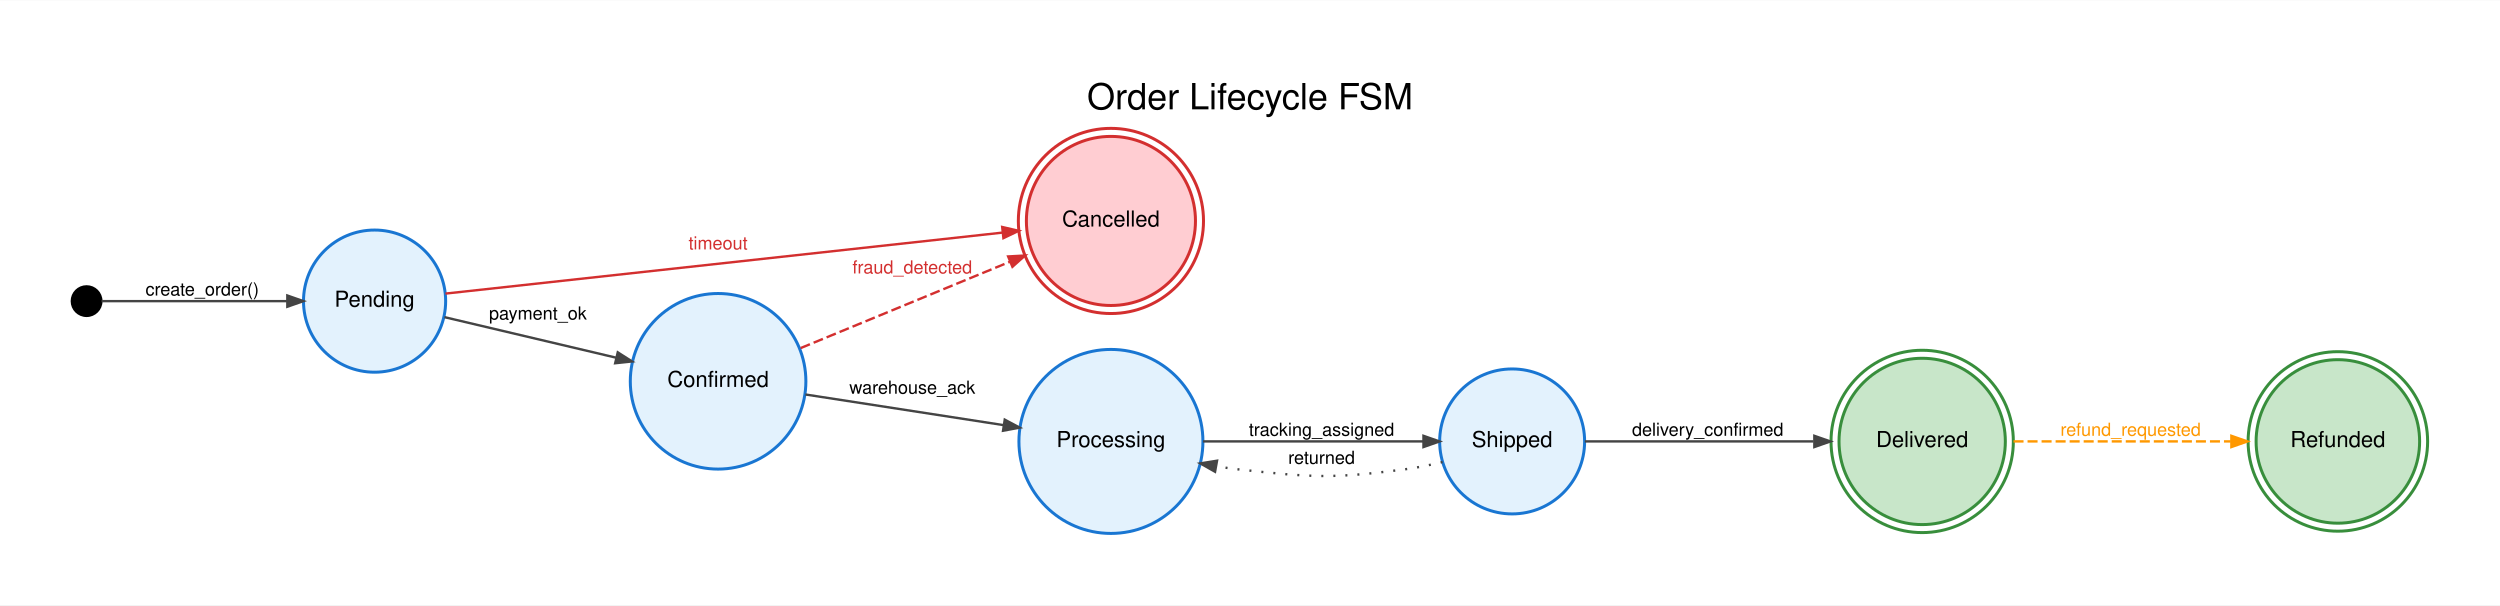
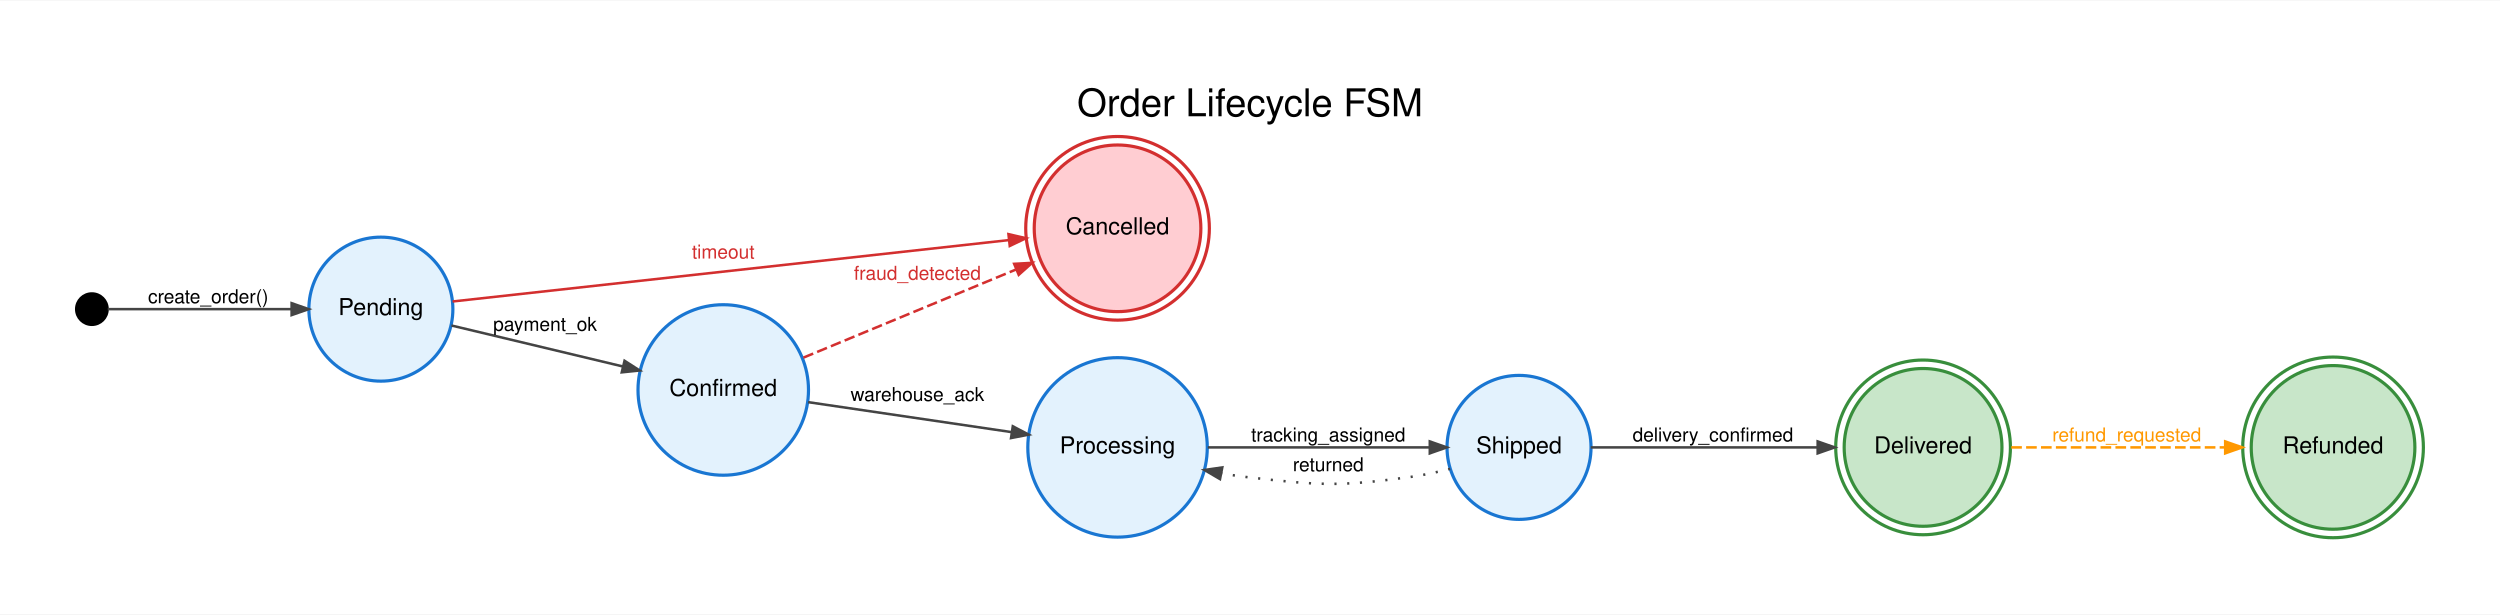
- <svg xmlns="http://www.w3.org/2000/svg" width="1247pt" height="302pt" viewBox="0.00 0.00 1247.27 301.80">
-   <g id="graph0" class="graph" transform="scale(1 1) rotate(0) translate(36 265.8)">
-     <polygon fill="white" stroke="transparent" points="-36,36 -36,-265.8 1211.27,-265.8 1211.27,36 -36,36" />
-     <text text-anchor="middle" x="587.63" y="-211.4" font-family="Helvetica,sans-Serif" font-size="18.00">Order Lifecycle FSM</text>
+ <svg xmlns="http://www.w3.org/2000/svg" width="1175pt" height="289pt" viewBox="0.00 0.00 1175.39 288.57">
+   <g id="graph0" class="graph" transform="scale(1 1) rotate(0) translate(36 252.57)">
+     <polygon fill="white" stroke="transparent" points="-36,36 -36,-252.57 1139.39,-252.57 1139.39,36 -36,36" />
+     <text text-anchor="middle" x="551.69" y="-198.17" font-family="Helvetica,sans-Serif" font-size="18.00">Order Lifecycle FSM</text>
    <g id="node1" class="node">
-       <ellipse fill="black" stroke="black" stroke-width="1.5" cx="7.2" cy="-115.7" rx="7.2" ry="7.2" />
+       <ellipse fill="black" stroke="black" stroke-width="1.5" cx="7.2" cy="-107.49" rx="7.2" ry="7.2" />
    </g>
    <g id="node5" class="node">
-       <ellipse fill="#e3f2fd" stroke="#1976d2" stroke-width="1.5" cx="150.88" cy="-115.7" rx="35.46" ry="35.46" />
-       <text text-anchor="middle" x="150.88" y="-112.9" font-family="Helvetica,sans-Serif" font-size="11.00">Pending</text>
+       <ellipse fill="#e3f2fd" stroke="#1976d2" stroke-width="1.5" cx="143.07" cy="-107.49" rx="33.85" ry="33.85" />
+       <text text-anchor="middle" x="143.07" y="-104.69" font-family="Helvetica,sans-Serif" font-size="11.00">Pending</text>
    </g>
    <g id="edge1" class="edge">
-       <path fill="none" stroke="#444444" stroke-width="1.2" d="M14.66,-115.7C30.78,-115.7 73.88,-115.7 107.13,-115.7" />
-       <polygon fill="#444444" stroke="#444444" stroke-width="1.2" points="107.35,-118.5 115.35,-115.7 107.35,-112.9 107.35,-118.5" />
-       <text text-anchor="middle" x="64.9" y="-118.5" font-family="Helvetica,sans-Serif" font-size="9.00">create_order()</text>
+       <path fill="none" stroke="#444444" stroke-width="1.2" d="M14.66,-107.49C30.05,-107.49 69.93,-107.49 101.01,-107.49" />
+       <polygon fill="#444444" stroke="#444444" stroke-width="1.2" points="101.11,-110.29 109.11,-107.49 101.11,-104.69 101.11,-110.29" />
+       <text text-anchor="middle" x="61.9" y="-110.29" font-family="Helvetica,sans-Serif" font-size="9.00">create_order()</text>
    </g>
    <g id="node2" class="node">
-       <ellipse fill="#c8e6c9" stroke="#388e3c" stroke-width="1.5" cx="922.99" cy="-45.7" rx="41.49" ry="41.49" />
-       <ellipse fill="none" stroke="#388e3c" stroke-width="1.5" cx="922.99" cy="-45.7" rx="45.48" ry="45.48" />
-       <text text-anchor="middle" x="922.99" y="-42.9" font-family="Helvetica,sans-Serif" font-size="11.00">Delivered</text>
+       <ellipse fill="#c8e6c9" stroke="#388e3c" stroke-width="1.5" cx="868.14" cy="-42.49" rx="37.09" ry="37.09" />
+       <ellipse fill="none" stroke="#388e3c" stroke-width="1.5" cx="868.14" cy="-42.49" rx="41.07" ry="41.07" />
+       <text text-anchor="middle" x="868.14" y="-39.69" font-family="Helvetica,sans-Serif" font-size="11.00">Delivered</text>
    </g>
    <g id="node3" class="node">
-       <ellipse fill="#c8e6c9" stroke="#388e3c" stroke-width="1.5" cx="1130.38" cy="-45.7" rx="40.79" ry="40.79" />
-       <ellipse fill="none" stroke="#388e3c" stroke-width="1.5" cx="1130.38" cy="-45.7" rx="44.78" ry="44.78" />
-       <text text-anchor="middle" x="1130.38" y="-42.9" font-family="Helvetica,sans-Serif" font-size="11.00">Refunded</text>
+       <ellipse fill="#c8e6c9" stroke="#388e3c" stroke-width="1.5" cx="1060.9" cy="-42.49" rx="38.47" ry="38.47" />
+       <ellipse fill="none" stroke="#388e3c" stroke-width="1.5" cx="1060.9" cy="-42.49" rx="42.47" ry="42.47" />
+       <text text-anchor="middle" x="1060.9" y="-39.69" font-family="Helvetica,sans-Serif" font-size="11.00">Refunded</text>
    </g>
    <g id="edge9" class="edge">
-       <path fill="none" stroke="#ff9800" stroke-width="1.2" stroke-dasharray="5,2" d="M968.56,-45.7C1000.43,-45.7 1043.43,-45.7 1076.95,-45.7" />
-       <polygon fill="#ff9800" stroke="#ff9800" stroke-width="1.2" points="1077.25,-48.5 1085.25,-45.7 1077.25,-42.9 1077.25,-48.5" />
-       <text text-anchor="middle" x="1026.99" y="-48.5" font-family="Helvetica,sans-Serif" font-size="9.00" fill="#ff9800">refund_requested</text>
+       <path fill="none" stroke="#ff9800" stroke-width="1.2" stroke-dasharray="5,2" d="M909.59,-42.49C938.91,-42.49 978.73,-42.49 1010.02,-42.49" />
+       <polygon fill="#ff9800" stroke="#ff9800" stroke-width="1.2" points="1010.19,-45.29 1018.19,-42.49 1010.19,-39.69 1010.19,-45.29" />
+       <text text-anchor="middle" x="963.92" y="-45.29" font-family="Helvetica,sans-Serif" font-size="9.00" fill="#ff9800">refund_requested</text>
    </g>
    <g id="node4" class="node">
-       <ellipse fill="#ffcdd2" stroke="#d32f2f" stroke-width="1.5" cx="518.25" cy="-155.7" rx="42.18" ry="42.18" />
-       <ellipse fill="none" stroke="#d32f2f" stroke-width="1.5" cx="518.25" cy="-155.7" rx="46.19" ry="46.19" />
-       <text text-anchor="middle" x="518.25" y="-152.9" font-family="Helvetica,sans-Serif" font-size="11.00">Cancelled</text>
+       <ellipse fill="#ffcdd2" stroke="#d32f2f" stroke-width="1.5" cx="489.42" cy="-145.49" rx="39.17" ry="39.17" />
+       <ellipse fill="none" stroke="#d32f2f" stroke-width="1.5" cx="489.42" cy="-145.49" rx="43.17" ry="43.17" />
+       <text text-anchor="middle" x="489.42" y="-142.69" font-family="Helvetica,sans-Serif" font-size="11.00">Cancelled</text>
    </g>
    <g id="edge3" class="edge">
-       <path fill="none" stroke="#d32f2f" stroke-width="1.2" d="M186.25,-119.46C250.27,-126.47 388.14,-141.57 464.19,-149.89" />
-       <polygon fill="#d32f2f" stroke="#d32f2f" stroke-width="1.2" points="464,-152.69 472.25,-150.78 464.61,-147.12 464,-152.69" />
-       <text text-anchor="middle" x="322.26" y="-141.5" font-family="Helvetica,sans-Serif" font-size="9.00" fill="#d32f2f">timeout</text>
+       <path fill="none" stroke="#d32f2f" stroke-width="1.2" d="M176.78,-111.09C237.24,-117.77 366.82,-132.07 438.38,-139.96" />
+       <polygon fill="#d32f2f" stroke="#d32f2f" stroke-width="1.2" points="438.13,-142.75 446.39,-140.85 438.74,-137.19 438.13,-142.75" />
+       <text text-anchor="middle" x="304.04" y="-131.29" font-family="Helvetica,sans-Serif" font-size="9.00" fill="#d32f2f">timeout</text>
    </g>
    <g id="node6" class="node">
-       <ellipse fill="#e3f2fd" stroke="#1976d2" stroke-width="1.5" cx="322.26" cy="-75.7" rx="43.8" ry="43.8" />
-       <text text-anchor="middle" x="322.26" y="-72.9" font-family="Helvetica,sans-Serif" font-size="11.00">Confirmed</text>
+       <ellipse fill="#e3f2fd" stroke="#1976d2" stroke-width="1.5" cx="304.04" cy="-69.49" rx="40.08" ry="40.08" />
+       <text text-anchor="middle" x="304.04" y="-66.69" font-family="Helvetica,sans-Serif" font-size="11.00">Confirmed</text>
    </g>
    <g id="edge2" class="edge">
-       <path fill="none" stroke="#444444" stroke-width="1.2" d="M185.75,-107.7C210.26,-101.91 243.79,-94 271.37,-87.48" />
-       <polygon fill="#444444" stroke="#444444" stroke-width="1.2" points="272.2,-90.16 279.34,-85.6 270.91,-84.71 272.2,-90.16" />
-       <text text-anchor="middle" x="232.36" y="-106.5" font-family="Helvetica,sans-Serif" font-size="9.00">payment_ok</text>
+       <path fill="none" stroke="#444444" stroke-width="1.2" d="M176.24,-99.8C199.43,-94.25 231.06,-86.69 256.93,-80.51" />
+       <polygon fill="#444444" stroke="#444444" stroke-width="1.2" points="257.63,-83.22 264.75,-78.64 256.32,-77.77 257.63,-83.22" />
+       <text text-anchor="middle" x="220.25" y="-97.29" font-family="Helvetica,sans-Serif" font-size="9.00">payment_ok</text>
    </g>
    <g id="edge5" class="edge">
-       <path fill="none" stroke="#d32f2f" stroke-width="1.2" stroke-dasharray="5,2" d="M363.45,-92.28C393.76,-104.78 435.49,-121.99 467.84,-135.33" />
-       <polygon fill="#d32f2f" stroke="#d32f2f" stroke-width="1.2" points="466.96,-137.99 475.43,-138.46 469.1,-132.82 466.96,-137.99" />
-       <text text-anchor="middle" x="419.15" y="-129.5" font-family="Helvetica,sans-Serif" font-size="9.00" fill="#d32f2f">fraud_detected</text>
+       <path fill="none" stroke="#d32f2f" stroke-width="1.2" stroke-dasharray="5,2" d="M341.71,-84.68C370.42,-96.58 410.56,-113.22 441.59,-126.08" />
+       <polygon fill="#d32f2f" stroke="#d32f2f" stroke-width="1.2" points="440.81,-128.79 449.28,-129.26 442.96,-123.61 440.81,-128.79" />
+       <text text-anchor="middle" x="395.33" y="-121.29" font-family="Helvetica,sans-Serif" font-size="9.00" fill="#d32f2f">fraud_detected</text>
    </g>
    <g id="node7" class="node">
-       <ellipse fill="#e3f2fd" stroke="#1976d2" stroke-width="1.5" cx="518.25" cy="-45.7" rx="45.9" ry="45.9" />
-       <text text-anchor="middle" x="518.25" y="-42.9" font-family="Helvetica,sans-Serif" font-size="11.00">Processing</text>
+       <ellipse fill="#e3f2fd" stroke="#1976d2" stroke-width="1.5" cx="489.42" cy="-42.49" rx="42.19" ry="42.19" />
+       <text text-anchor="middle" x="489.42" y="-39.69" font-family="Helvetica,sans-Serif" font-size="11.00">Processing</text>
    </g>
    <g id="edge4" class="edge">
-       <path fill="none" stroke="#444444" stroke-width="1.2" d="M365.83,-69.12C394.9,-64.62 433.63,-58.63 464.64,-53.84" />
-       <polygon fill="#444444" stroke="#444444" stroke-width="1.2" points="465.27,-56.57 472.75,-52.58 464.42,-51.04 465.27,-56.57" />
-       <text text-anchor="middle" x="419.15" y="-69.5" font-family="Helvetica,sans-Serif" font-size="9.00">warehouse_ack</text>
+       <path fill="none" stroke="#444444" stroke-width="1.2" d="M343.93,-63.76C371.8,-59.66 409.54,-54.1 439.46,-49.69" />
+       <polygon fill="#444444" stroke="#444444" stroke-width="1.2" points="440.17,-52.42 447.68,-48.48 439.35,-46.88 440.17,-52.42" />
+       <text text-anchor="middle" x="395.33" y="-64.29" font-family="Helvetica,sans-Serif" font-size="9.00">warehouse_ack</text>
    </g>
    <g id="node8" class="node">
-       <ellipse fill="#e3f2fd" stroke="#1976d2" stroke-width="1.5" cx="718.42" cy="-45.7" rx="36.16" ry="36.16" />
-       <text text-anchor="middle" x="718.42" y="-42.9" font-family="Helvetica,sans-Serif" font-size="11.00">Shipped</text>
+       <ellipse fill="#e3f2fd" stroke="#1976d2" stroke-width="1.5" cx="678.18" cy="-42.49" rx="33.85" ry="33.85" />
+       <text text-anchor="middle" x="678.18" y="-39.69" font-family="Helvetica,sans-Serif" font-size="11.00">Shipped</text>
    </g>
    <g id="edge6" class="edge">
-       <path fill="none" stroke="#444444" stroke-width="1.2" d="M564.22,-45.7C597.17,-45.7 641.64,-45.7 674.18,-45.7" />
-       <polygon fill="#444444" stroke="#444444" stroke-width="1.2" points="674.18,-48.5 682.18,-45.7 674.18,-42.9 674.18,-48.5" />
-       <text text-anchor="middle" x="623.34" y="-48.5" font-family="Helvetica,sans-Serif" font-size="9.00">tracking_assigned</text>
+       <path fill="none" stroke="#444444" stroke-width="1.2" d="M531.86,-42.49C562.94,-42.49 605.26,-42.49 636.22,-42.49" />
+       <polygon fill="#444444" stroke="#444444" stroke-width="1.2" points="636.23,-45.29 644.23,-42.49 636.23,-39.69 636.23,-45.29" />
+       <text text-anchor="middle" x="588.5" y="-45.29" font-family="Helvetica,sans-Serif" font-size="9.00">tracking_assigned</text>
    </g>
    <g id="edge7" class="edge">
-       <path fill="none" stroke="#444444" stroke-width="1.2" d="M754.71,-45.7C786.19,-45.7 832.74,-45.7 868.75,-45.7" />
-       <polygon fill="#444444" stroke="#444444" stroke-width="1.2" points="869.19,-48.5 877.19,-45.7 869.19,-42.9 869.19,-48.5" />
-       <text text-anchor="middle" x="816" y="-48.5" font-family="Helvetica,sans-Serif" font-size="9.00">delivery_confirmed</text>
+       <path fill="none" stroke="#444444" stroke-width="1.2" d="M711.92,-42.49C741.3,-42.49 784.82,-42.49 818.31,-42.49" />
+       <polygon fill="#444444" stroke="#444444" stroke-width="1.2" points="818.59,-45.29 826.59,-42.49 818.59,-39.69 818.59,-45.29" />
+       <text text-anchor="middle" x="769.35" y="-45.29" font-family="Helvetica,sans-Serif" font-size="9.00">delivery_confirmed</text>
    </g>
    <g id="edge8" class="edge">
-       <path fill="none" stroke="#444444" stroke-width="1.2" stroke-dasharray="1,5" d="M683.7,-35.42C677.33,-33.87 670.67,-32.52 664.34,-31.7 628.2,-27.02 618.57,-27.73 582.34,-31.7 578.57,-32.12 574.69,-32.66 570.8,-33.31" />
-       <polygon fill="#444444" stroke="#444444" stroke-width="1.2" points="570.2,-30.57 562.82,-34.74 571.19,-36.08 570.2,-30.57" />
-       <text text-anchor="middle" x="623.34" y="-34.5" font-family="Helvetica,sans-Serif" font-size="9.00">returned</text>
+       <path fill="none" stroke="#444444" stroke-width="1.2" stroke-dasharray="1,5" d="M645.82,-32.41C639.49,-30.78 632.83,-29.34 626.5,-28.49 593.03,-23.95 584.06,-24.63 550.5,-28.49 546.48,-28.95 542.34,-29.58 538.2,-30.32" />
+       <polygon fill="#444444" stroke="#444444" stroke-width="1.2" points="537.59,-27.58 530.27,-31.86 538.66,-33.08 537.59,-27.58" />
+       <text text-anchor="middle" x="588.5" y="-31.29" font-family="Helvetica,sans-Serif" font-size="9.00">returned</text>
    </g>
  </g>
</svg>
